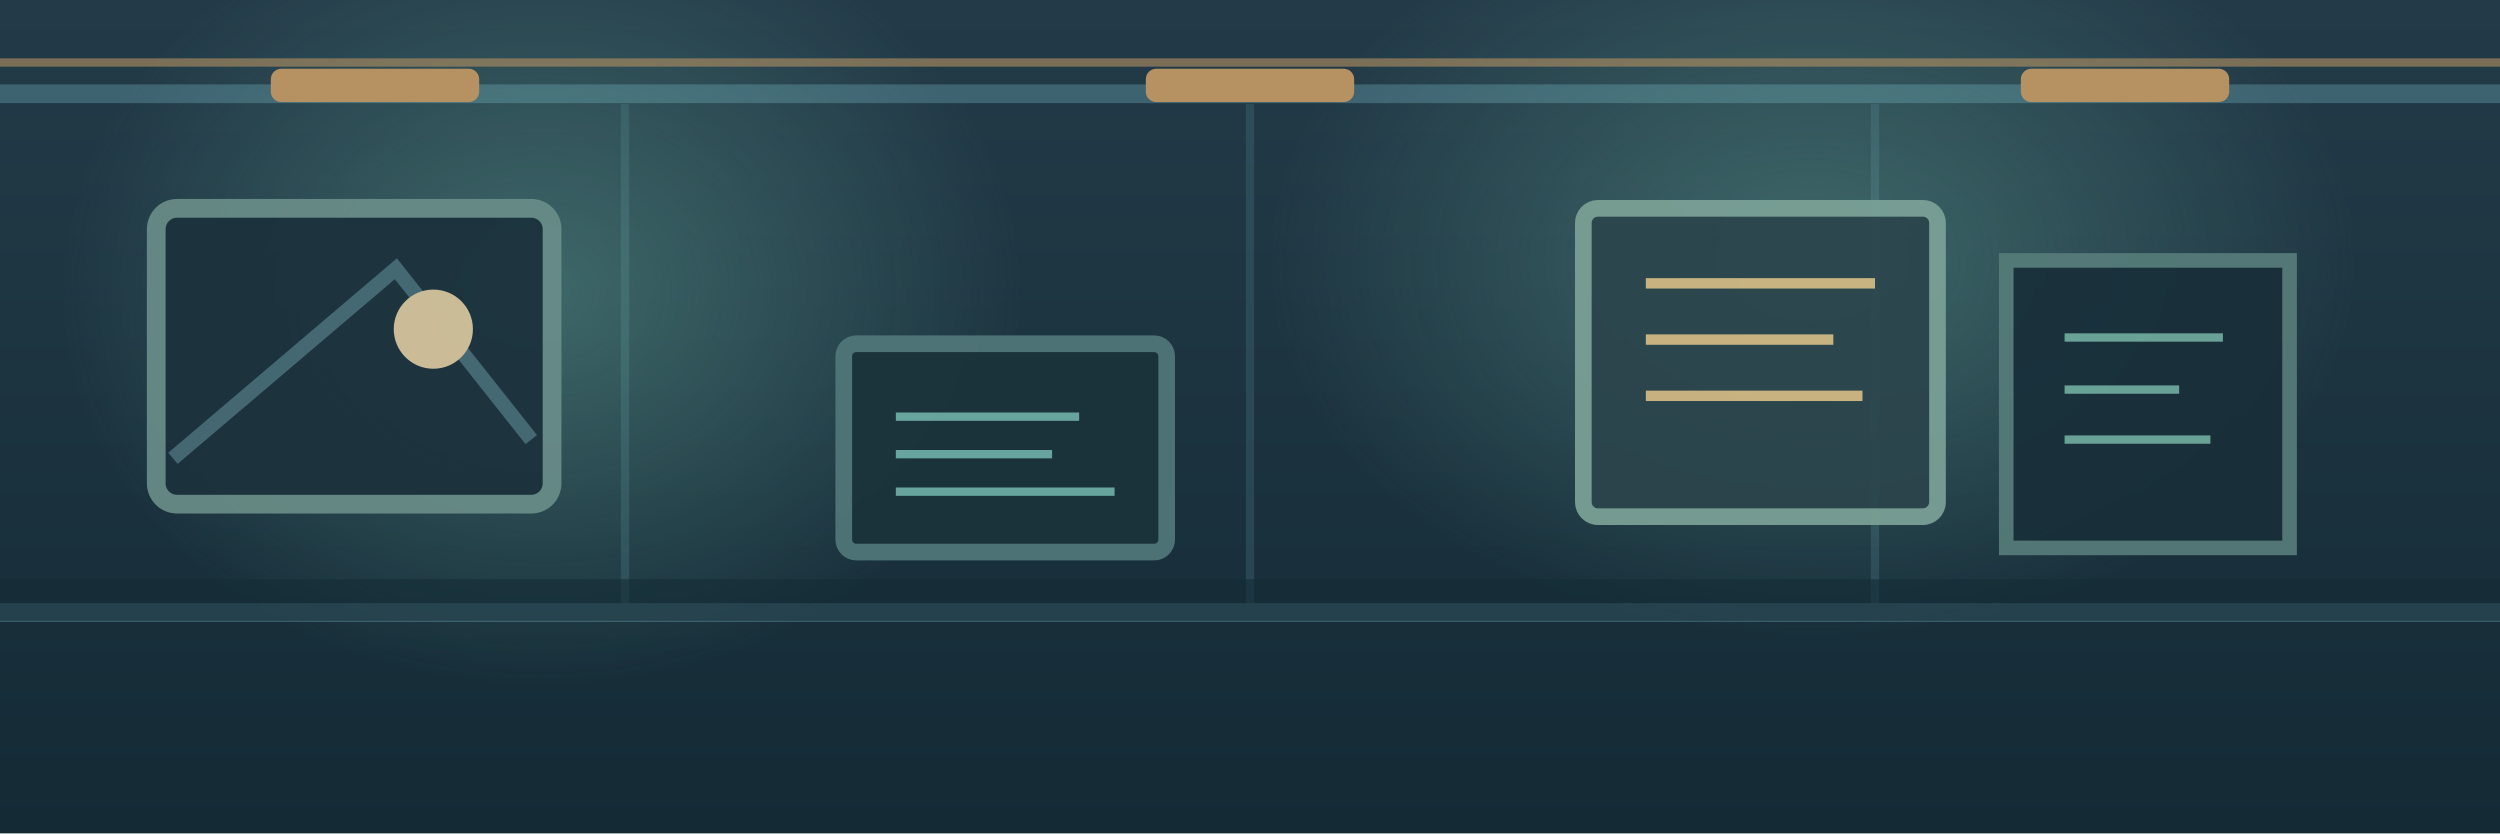
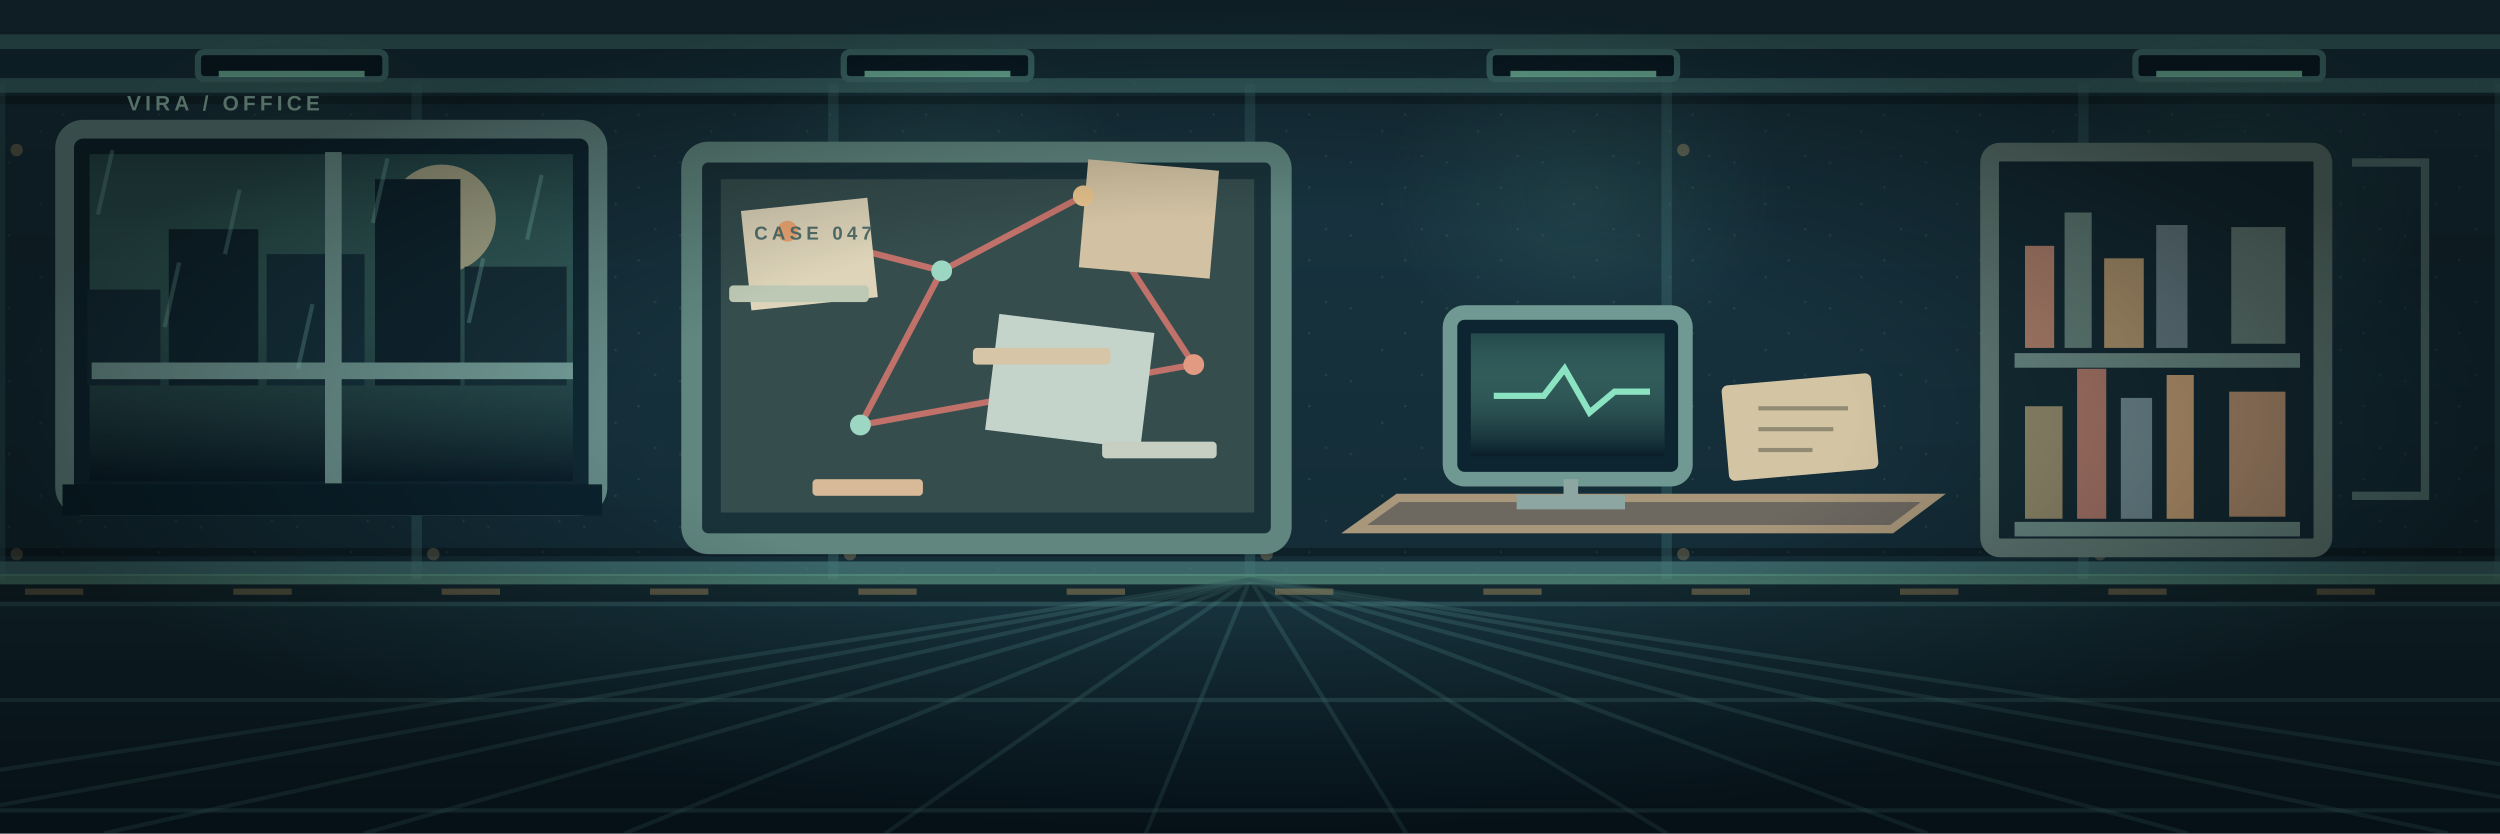
<svg xmlns="http://www.w3.org/2000/svg" viewBox="0 0 1200 400" preserveAspectRatio="xMidYMid slice">
  <defs>
    <linearGradient id="wall" x2="0" y2="1">
-       <stop stop-color="#233b48" />
-       <stop offset="1" stop-color="#142b36" />
+       <stop stop-color="#193642" />
+       <stop offset="1" stop-color="#112832" />
    </linearGradient>
-     <radialGradient id="light">
-       <stop stop-color="#82d3bd" stop-opacity=".32" />
-       <stop offset="1" stop-color="#82d3bd" stop-opacity="0" />
+     <linearGradient id="floor" x2="0" y2="1">
+       <stop stop-color="#18343d" />
+       <stop offset="1" stop-color="#0a1d29" />
+     </linearGradient>
+     <linearGradient id="glass" x2="0" y2="1">
+       <stop stop-color="#86ddbd" stop-opacity=".2" />
+       <stop offset="1" stop-color="#0a1d29" stop-opacity=".95" />
+     </linearGradient>
+     <radialGradient id="pool">
+       <stop stop-color="#86ddbd" stop-opacity=".35" />
+       <stop offset="1" stop-color="#86ddbd" stop-opacity="0" />
    </radialGradient>
+     <radialGradient id="shade">
+       <stop offset=".48" stop-color="#000" stop-opacity="0" />
+       <stop offset="1" stop-color="#000" stop-opacity=".45" />
+     </radialGradient>
+     <filter id="soft">
+       <feGaussianBlur stdDeviation="10" />
+     </filter>
+     <pattern id="grain" width="46" height="35" patternUnits="userSpaceOnUse">
+       <path d="M4 8h1M19 28h1M38 5h1M30 20h1" stroke="#fff" stroke-opacity=".09" stroke-width="1" />
+     </pattern>
  </defs>
  <rect width="1200" height="400" fill="url(#wall)" />
-   <path d="M0 45H1200M0 294H1200" stroke="#3d6270" stroke-width="9" />
-   <path d="M300 50v244M600 50v244M900 50v244" stroke="#3d6270" stroke-opacity=".45" stroke-width="4" />
-   <ellipse cx="260" cy="140" rx="230" ry="190" fill="url(#light)" />
-   <ellipse cx="870" cy="125" rx="260" ry="180" fill="url(#light)" />
-   <path d="M0 30h1200" stroke="#b69161" stroke-opacity=".6" stroke-width="4" />
-   <g fill="#b69161">
-     <rect x="130" y="33" width="100" height="16" rx="5" />
-     <rect x="550" y="33" width="100" height="16" rx="5" />
-     <rect x="970" y="33" width="100" height="16" rx="5" />
+   <rect y="36" width="1200" height="242" fill="url(#grain)" />
+   <path d="M0 20h1200M0 41h1200M0 273h1200" stroke="#477a7a" stroke-opacity=".75" stroke-width="7" />
+   <path d="M0 48h1200M0 265h1200" stroke="#000" stroke-opacity=".28" stroke-width="4" />
+   <path d="M0 40v238" stroke="#477a7a" stroke-opacity=".33" stroke-width="5" />
+   <circle cx="8" cy="72" r="3" fill="#e5bf7e" opacity=".35" />
+   <circle cx="8" cy="266" r="3" fill="#e5bf7e" opacity=".24" />
+   <path d="M200 40v238" stroke="#477a7a" stroke-opacity=".33" stroke-width="5" />
+   <circle cx="208" cy="72" r="3" fill="#e5bf7e" opacity=".35" />
+   <circle cx="208" cy="266" r="3" fill="#e5bf7e" opacity=".24" />
+   <path d="M400 40v238" stroke="#477a7a" stroke-opacity=".33" stroke-width="5" />
+   <circle cx="408" cy="72" r="3" fill="#e5bf7e" opacity=".35" />
+   <circle cx="408" cy="266" r="3" fill="#e5bf7e" opacity=".24" />
+   <path d="M600 40v238" stroke="#477a7a" stroke-opacity=".33" stroke-width="5" />
+   <circle cx="608" cy="72" r="3" fill="#e5bf7e" opacity=".35" />
+   <circle cx="608" cy="266" r="3" fill="#e5bf7e" opacity=".24" />
+   <path d="M800 40v238" stroke="#477a7a" stroke-opacity=".33" stroke-width="5" />
+   <circle cx="808" cy="72" r="3" fill="#e5bf7e" opacity=".35" />
+   <circle cx="808" cy="266" r="3" fill="#e5bf7e" opacity=".24" />
+   <path d="M1000 40v238" stroke="#477a7a" stroke-opacity=".33" stroke-width="5" />
+   <circle cx="1008" cy="72" r="3" fill="#e5bf7e" opacity=".35" />
+   <circle cx="1008" cy="266" r="3" fill="#e5bf7e" opacity=".24" />
+   <path d="M1200 40v238" stroke="#477a7a" stroke-opacity=".33" stroke-width="5" />
+   <circle cx="1208" cy="72" r="3" fill="#e5bf7e" opacity=".35" />
+   <circle cx="1208" cy="266" r="3" fill="#e5bf7e" opacity=".24" />
+   <rect x="95" y="25" width="90" height="13" rx="3" fill="#0a1d29" stroke="#477a7a" stroke-width="3" />
+   <rect x="105" y="34" width="70" height="3" fill="#86ddbd" opacity=".9" />
+   <ellipse cx="140" cy="93" rx="95" ry="80" fill="url(#pool)" opacity=".28" />
+   <rect x="405" y="25" width="90" height="13" rx="3" fill="#0a1d29" stroke="#477a7a" stroke-width="3" />
+   <rect x="415" y="34" width="70" height="3" fill="#86ddbd" opacity=".9" />
+   <ellipse cx="450" cy="93" rx="95" ry="80" fill="url(#pool)" opacity=".28" />
+   <rect x="715" y="25" width="90" height="13" rx="3" fill="#0a1d29" stroke="#477a7a" stroke-width="3" />
+   <rect x="725" y="34" width="70" height="3" fill="#86ddbd" opacity=".9" />
+   <ellipse cx="760" cy="93" rx="95" ry="80" fill="url(#pool)" opacity=".28" />
+   <rect x="1025" y="25" width="90" height="13" rx="3" fill="#0a1d29" stroke="#477a7a" stroke-width="3" />
+   <rect x="1035" y="34" width="70" height="3" fill="#86ddbd" opacity=".9" />
+   <ellipse cx="1070" cy="93" rx="95" ry="80" fill="url(#pool)" opacity=".28" />
+   <rect y="278" width="1200" height="122" fill="url(#floor)" />
+   <path d="M0 278h1200" stroke="#86ddbd" stroke-opacity=".58" stroke-width="5" />
+   <path d="M0 290h1200M0 336h1200M0 389h1200" stroke="#477a7a" stroke-opacity=".38" stroke-width="2" />
+   <path d="M600 278L-200 400" stroke="#477a7a" stroke-opacity=".33" stroke-width="2" />
+   <path d="M600 278L-75 400" stroke="#477a7a" stroke-opacity=".33" stroke-width="2" />
+   <path d="M600 278L50 400" stroke="#477a7a" stroke-opacity=".33" stroke-width="2" />
+   <path d="M600 278L175 400" stroke="#477a7a" stroke-opacity=".33" stroke-width="2" />
+   <path d="M600 278L300 400" stroke="#477a7a" stroke-opacity=".33" stroke-width="2" />
+   <path d="M600 278L425 400" stroke="#477a7a" stroke-opacity=".33" stroke-width="2" />
+   <path d="M600 278L550 400" stroke="#477a7a" stroke-opacity=".33" stroke-width="2" />
+   <path d="M600 278L675 400" stroke="#477a7a" stroke-opacity=".33" stroke-width="2" />
+   <path d="M600 278L800 400" stroke="#477a7a" stroke-opacity=".33" stroke-width="2" />
+   <path d="M600 278L925 400" stroke="#477a7a" stroke-opacity=".33" stroke-width="2" />
+   <path d="M600 278L1050 400" stroke="#477a7a" stroke-opacity=".33" stroke-width="2" />
+   <path d="M600 278L1175 400" stroke="#477a7a" stroke-opacity=".33" stroke-width="2" />
+   <path d="M600 278L1300 400" stroke="#477a7a" stroke-opacity=".33" stroke-width="2" />
+   <path d="M600 278L1425 400" stroke="#477a7a" stroke-opacity=".33" stroke-width="2" />
+   <path d="M12 284h28" stroke="#e5bf7e" stroke-opacity=".44" stroke-width="3" />
+   <path d="M112 284h28" stroke="#e5bf7e" stroke-opacity=".44" stroke-width="3" />
+   <path d="M212 284h28" stroke="#e5bf7e" stroke-opacity=".44" stroke-width="3" />
+   <path d="M312 284h28" stroke="#e5bf7e" stroke-opacity=".44" stroke-width="3" />
+   <path d="M412 284h28" stroke="#e5bf7e" stroke-opacity=".44" stroke-width="3" />
+   <path d="M512 284h28" stroke="#e5bf7e" stroke-opacity=".44" stroke-width="3" />
+   <path d="M612 284h28" stroke="#e5bf7e" stroke-opacity=".44" stroke-width="3" />
+   <path d="M712 284h28" stroke="#e5bf7e" stroke-opacity=".44" stroke-width="3" />
+   <path d="M812 284h28" stroke="#e5bf7e" stroke-opacity=".44" stroke-width="3" />
+   <path d="M912 284h28" stroke="#e5bf7e" stroke-opacity=".44" stroke-width="3" />
+   <path d="M1012 284h28" stroke="#e5bf7e" stroke-opacity=".44" stroke-width="3" />
+   <path d="M1112 284h28" stroke="#e5bf7e" stroke-opacity=".44" stroke-width="3" />
+   <path d="M0 282h1200" stroke="#000" stroke-opacity=".22" stroke-width="13" />
+   <g>
+     <rect x="31" y="62" width="256" height="181" rx="9" fill="#102935" stroke="#668c89" stroke-width="9" />
+     <rect x="43" y="74" width="232" height="157" fill="url(#glass)" />
+     <circle cx="212" cy="105" r="26" fill="#e9d8aa" opacity=".68" />
+     <rect x="42" y="139" width="35" height="46" fill="#17313d" />
+     <rect x="81" y="110" width="43" height="75" fill="#122a35" />
+     <rect x="128" y="122" width="47" height="63" fill="#173541" />
+     <rect x="180" y="86" width="41" height="99" fill="#102732" />
+     <rect x="223" y="128" width="49" height="57" fill="#17313b" />
+     <path d="M160 73v159M44 178h231" stroke="#749e9a" stroke-width="8" />
+     <path d="M54 72l-7 31" stroke="#91d6ca" opacity=".3" stroke-width="2" />
+     <path d="M86 126l-7 31" stroke="#91d6ca" opacity=".3" stroke-width="2" />
+     <path d="M115 91l-7 31" stroke="#91d6ca" opacity=".3" stroke-width="2" />
+     <path d="M150 146l-7 31" stroke="#91d6ca" opacity=".3" stroke-width="2" />
+     <path d="M186 76l-7 31" stroke="#91d6ca" opacity=".3" stroke-width="2" />
+     <path d="M232 124l-7 31" stroke="#91d6ca" opacity=".3" stroke-width="2" />
+     <path d="M260 84l-7 31" stroke="#91d6ca" opacity=".3" stroke-width="2" />
+     <path d="M30 240h259" stroke="#0b232e" stroke-width="15" />
+     <rect x="332" y="73" width="283" height="188" rx="8" fill="#19323a" stroke="#60867f" stroke-width="10" />
+     <rect x="346" y="86" width="256" height="160" fill="#354d4d" />
+     <path d="M378 111L452 130L520 94L573 175L413 204L452 130" fill="none" stroke="#cf746b" stroke-width="3" opacity=".9" />
+     <rect x="358" y="98" width="61" height="48" fill="#ddd4b9" transform="rotate(-6 388 122)" />
+     <rect x="476" y="155" width="75" height="56" fill="#c5d4cb" transform="rotate(7 513 183)" />
+     <rect x="520" y="79" width="63" height="52" fill="#d2c2a3" transform="rotate(5 550 105)" />
+     <circle cx="378" cy="111" r="5" fill="#eca572" />
+     <circle cx="452" cy="130" r="5" fill="#9bd7c3" />
+     <circle cx="520" cy="94" r="5" fill="#e4c18c" />
+     <circle cx="573" cy="175" r="5" fill="#e39a83" />
+     <circle cx="413" cy="204" r="5" fill="#9bd7c3" />
+     <rect x="350" y="137" width="67" height="8" rx="2" fill="#bdc9b5" />
+     <rect x="467" y="167" width="66" height="8" rx="2" fill="#d6c5a6" />
+     <rect x="529" y="212" width="55" height="8" rx="2" fill="#c7cfc2" />
+     <rect x="390" y="230" width="53" height="8" rx="2" fill="#d8b998" />
+     <text x="362" y="115" fill="#536f6b" font-family="Arial,sans-serif" font-size="9" font-weight="700" letter-spacing="2">CASE 047</text>
+     <path d="M671 239h257l-20 15H650z" fill="#6d6961" stroke="#a9977b" stroke-width="4" />
+     <rect x="696" y="150" width="113" height="80" rx="7" fill="#0c2530" stroke="#719993" stroke-width="7" />
+     <rect x="706" y="160" width="93" height="59" fill="url(#glass)" />
+     <path d="M717 190h24l10-13 12 21 12-10h17" fill="none" stroke="#8ce3c1" stroke-width="3" />
+     <path d="M754 230v11m-26 0h52" stroke="#8da6a2" stroke-width="7" />
+     <rect x="828" y="182" width="72" height="46" rx="3" fill="#d3c4a3" transform="rotate(-5 864 205)" />
+     <path d="M844 196h43m-43 10h36m-36 10h26" stroke="#918b73" stroke-width="2" />
+     <rect x="955" y="73" width="160" height="190" rx="5" fill="#142b34" stroke="#5f7974" stroke-width="9" />
+     <path d="M967 173h137M967 254h137" stroke="#698984" stroke-width="7" />
+     <rect x="972" y="118" width="14" height="49" fill="#ad806c" />
+     <rect x="991" y="102" width="13" height="65" fill="#627f79" />
+     <rect x="1010" y="124" width="19" height="43" fill="#ad946e" />
+     <rect x="1035" y="108" width="15" height="59" fill="#647b83" />
+     <rect x="972" y="195" width="18" height="54" fill="#90896b" />
+     <rect x="997" y="177" width="14" height="72" fill="#a87668" />
+     <rect x="1018" y="191" width="15" height="58" fill="#6d8990" />
+     <rect x="1040" y="180" width="13" height="69" fill="#bd9b72" />
+     <rect x="1071" y="109" width="26" height="56" fill="#627b75" />
+     <rect x="1070" y="188" width="27" height="60" fill="#ad8c6e" />
+     <path d="M1129 78h35v160h-35" fill="none" stroke="#7da69a" stroke-opacity=".6" stroke-width="4" />
+     <text x="61" y="53" fill="#9acabc" font-family="Arial,sans-serif" font-size="10" font-weight="700" letter-spacing="2">VIRA / OFFICE</text>
  </g>
-   <g opacity=".92">
-     <rect x="75" y="100" width="190" height="142" rx="10" fill="#1b313c" stroke="#698d88" stroke-width="9" />
-     <path d="M83 220L190 129l65 82" fill="none" stroke="#466a75" stroke-width="7" />
-     <circle cx="208" cy="158" r="19" fill="#d8c49c" />
-     <rect x="405" y="165" width="155" height="100" rx="6" fill="#1a333b" stroke="#51777b" stroke-width="8" />
-     <path d="M430 236h105M430 218h75M430 200h88" stroke="#6eaea6" stroke-width="4" />
-     <rect x="760" y="100" width="170" height="148" rx="7" fill="#2b444c" stroke="#7ca297" stroke-width="8" />
-     <path d="M790 136h110M790 163h90M790 190h104" stroke="#d4ba83" stroke-width="5" />
-     <rect x="963" y="125" width="136" height="138" fill="#182f39" stroke="#567c79" stroke-width="7" />
-     <path d="M991 162h76M991 187h55M991 211h70" stroke="#6fa99c" stroke-width="4" />
-   </g>
-   <rect x="0" y="278" width="1200" height="20" fill="#142b36" opacity=".6" />
+   <rect width="1200" height="400" fill="url(#shade)" pointer-events="none" />
</svg>
